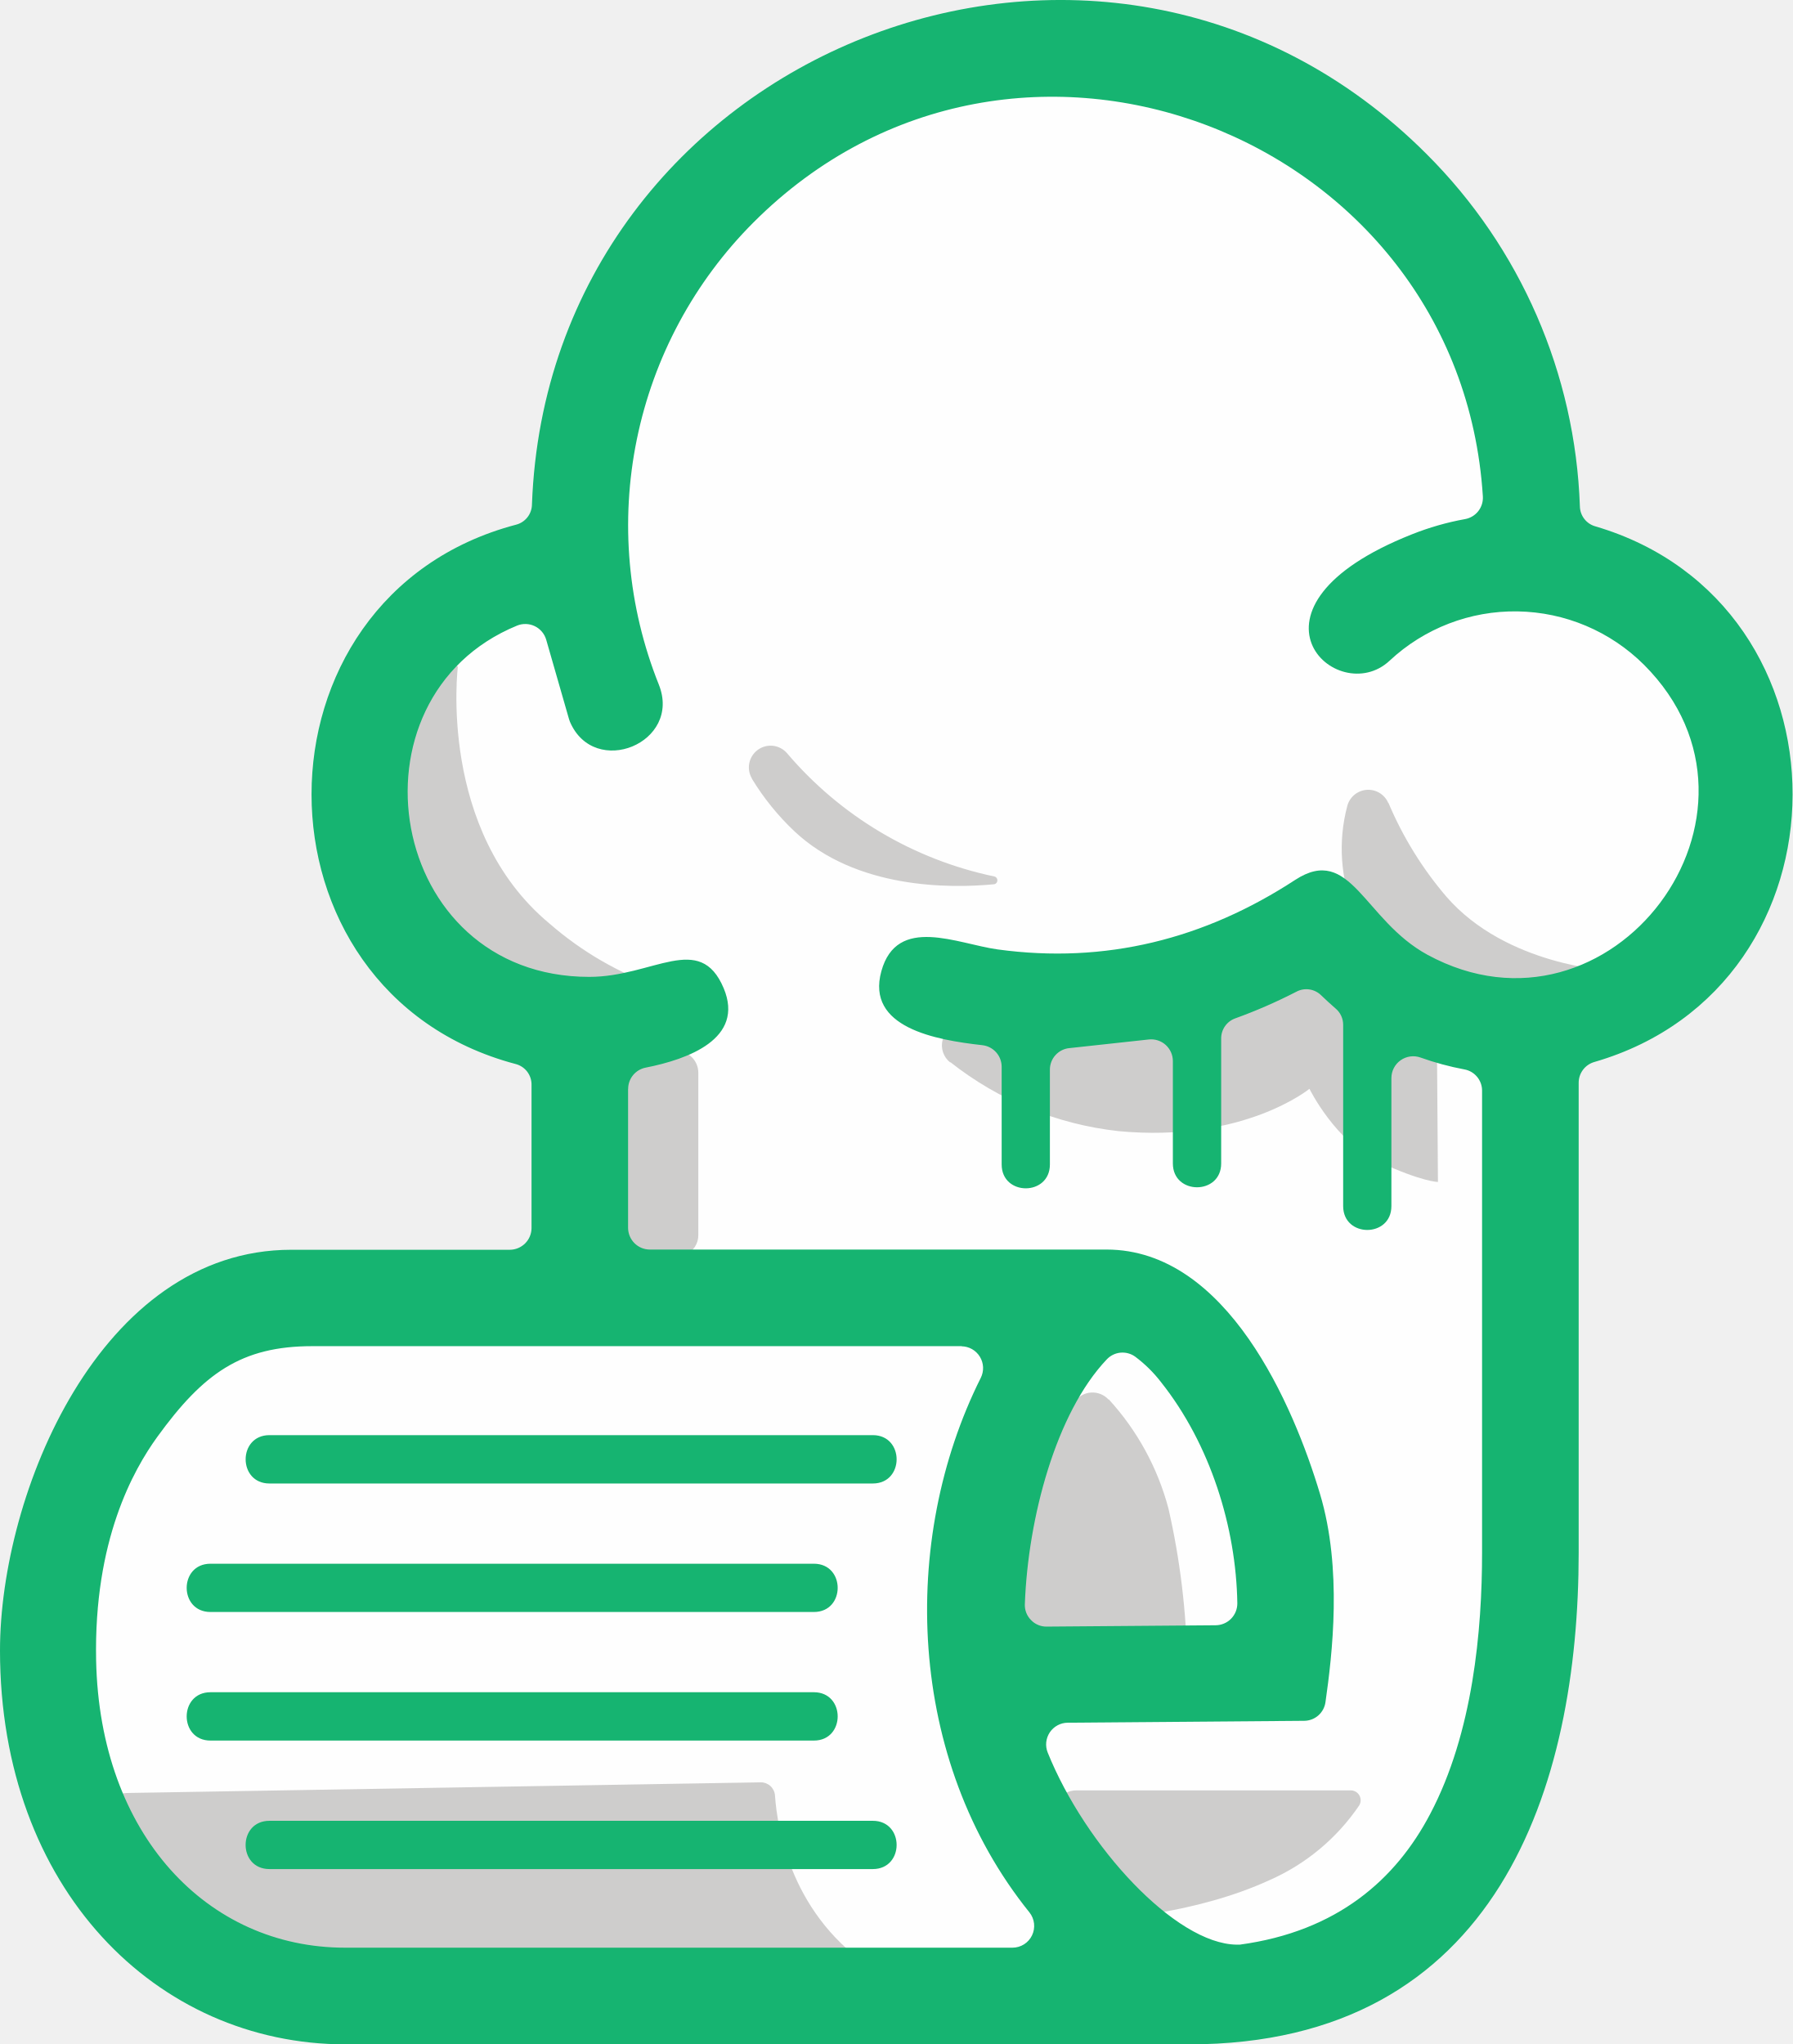
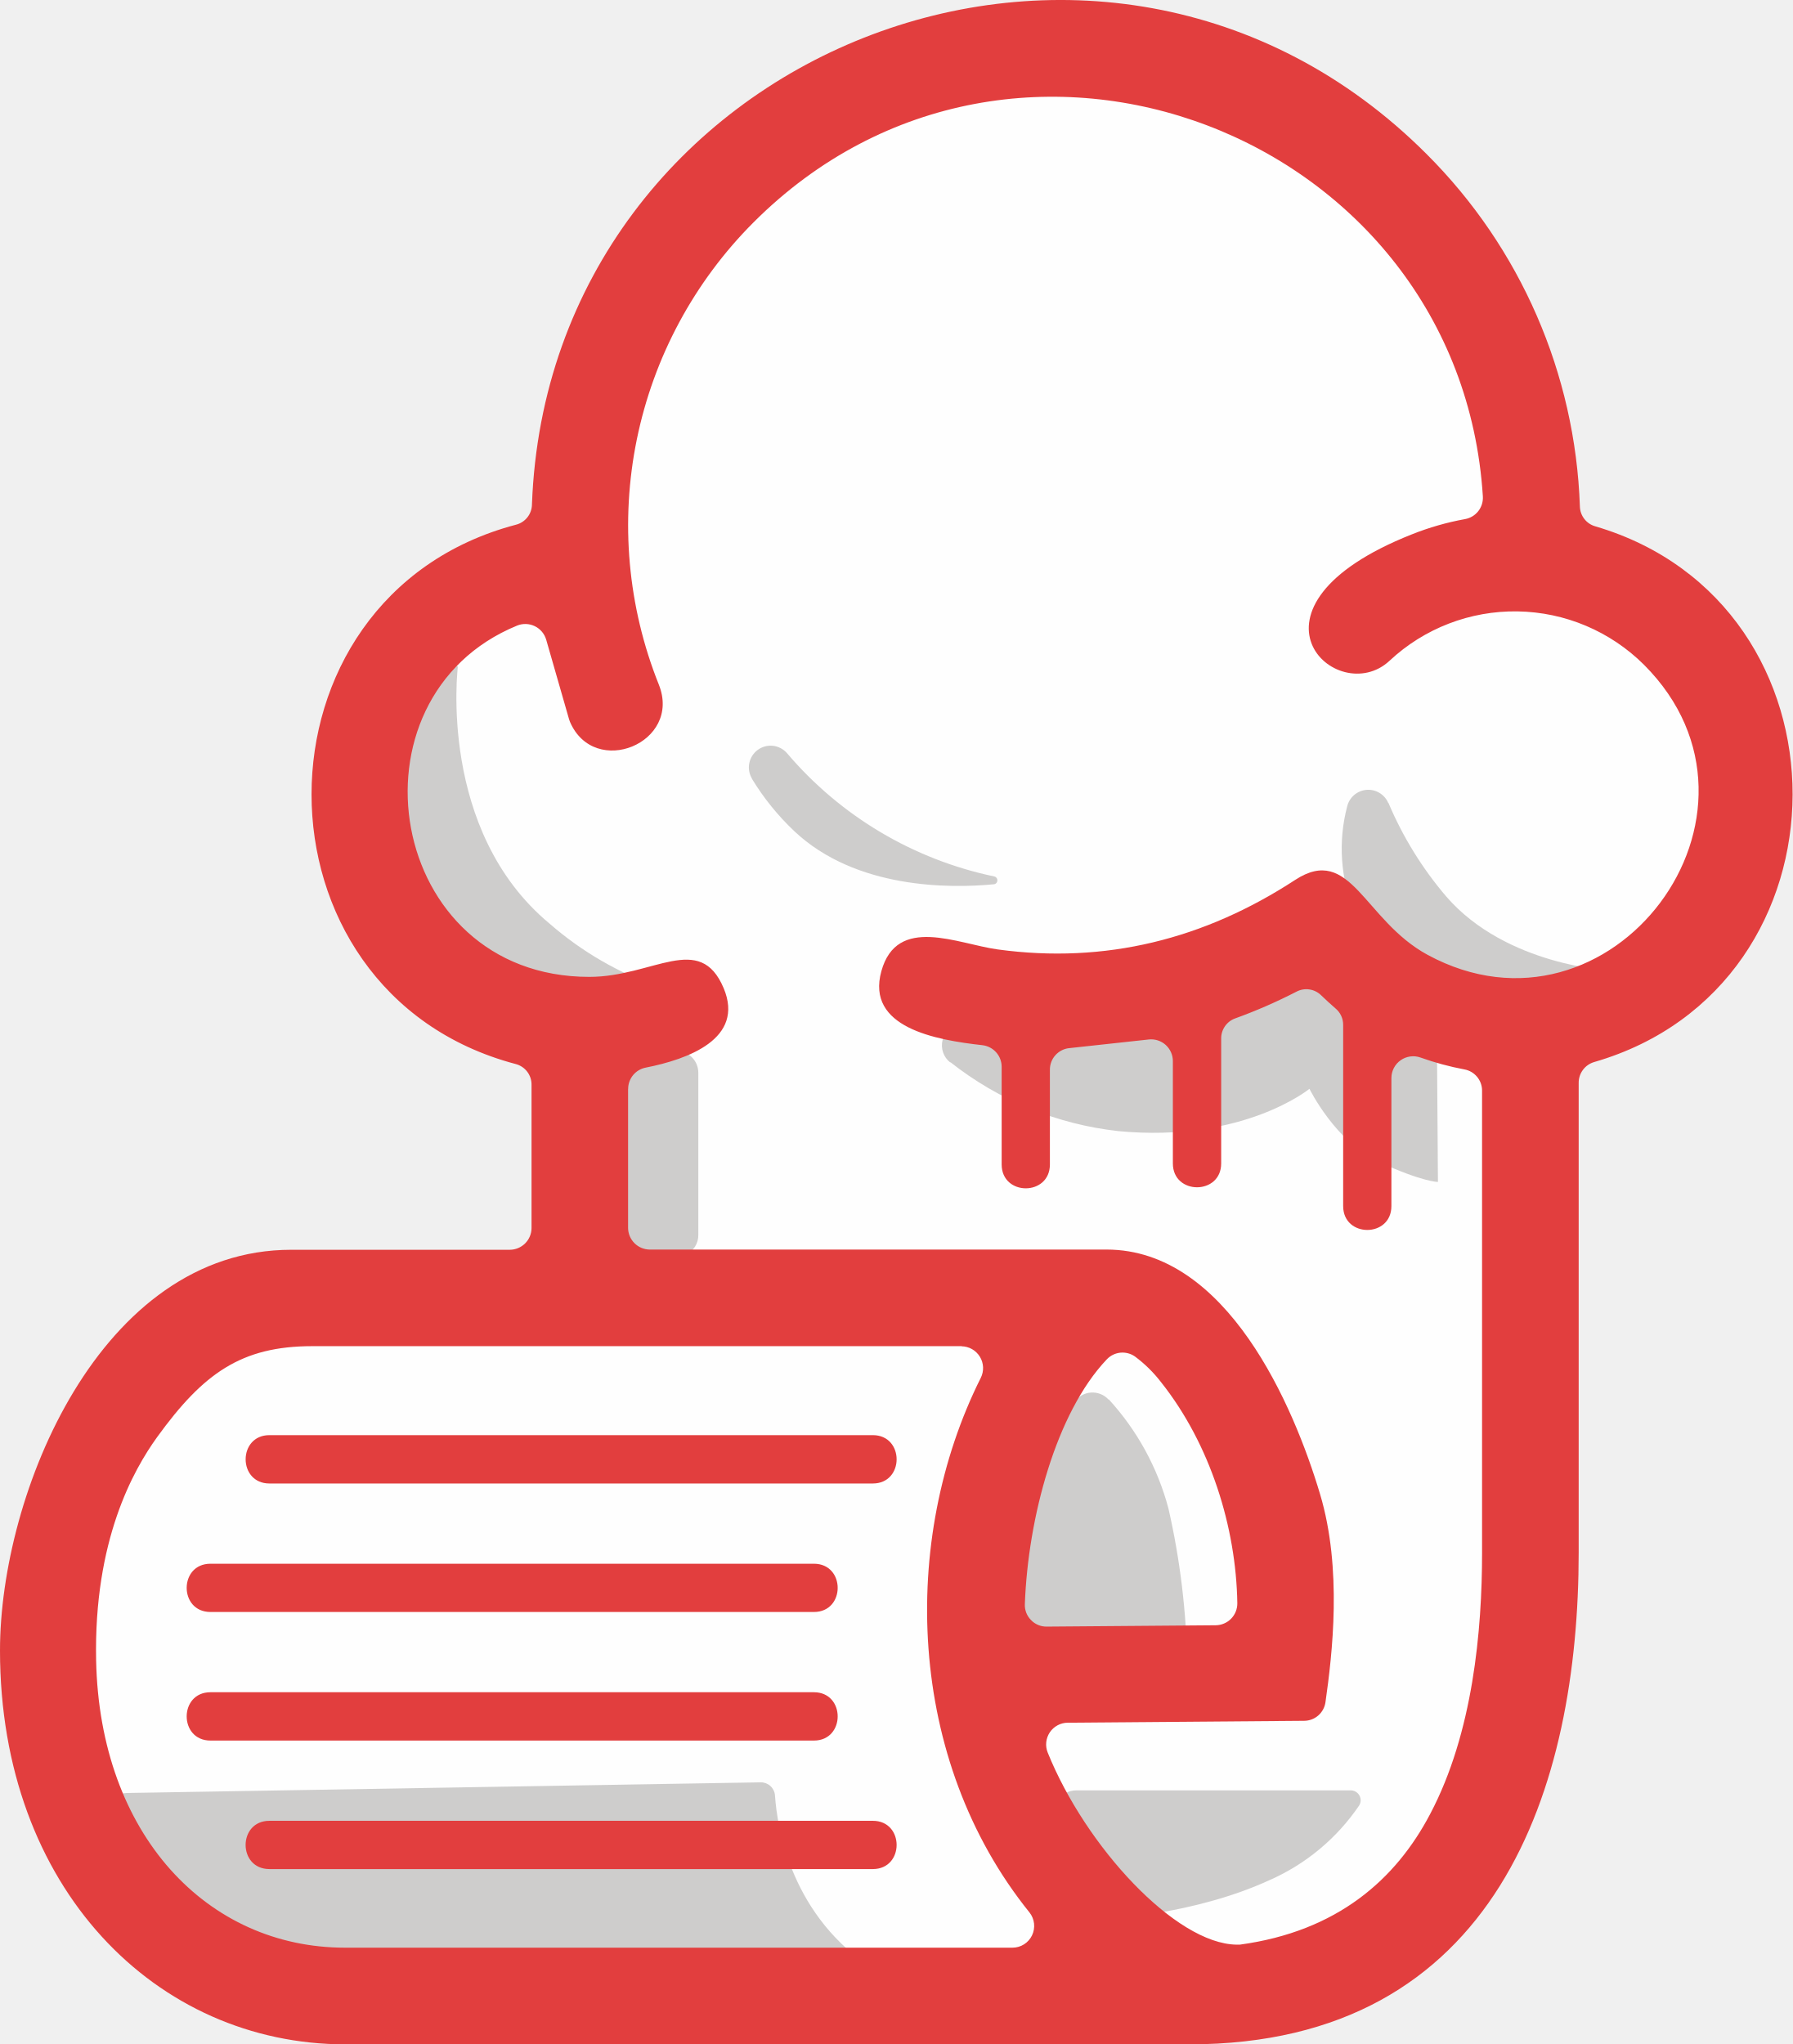
<svg xmlns="http://www.w3.org/2000/svg" width="107" height="122" viewBox="0 0 107 122" fill="none">
  <g clip-path="url(#clip0_104_901)">
    <path fill-rule="evenodd" clip-rule="evenodd" d="M35.892 77.155L33.22 61.668C33.22 61.668 21.402 59.701 22.105 49.28C22.807 38.86 25.051 38.16 28.998 35.764C32.946 33.367 33.207 33.371 33.207 33.371C33.207 33.371 39.453 2.405 58.948 3.247C78.443 4.09 85.186 10.639 89.121 20.634C93.056 30.63 93.065 35.414 93.065 35.414C93.065 35.414 105.834 37.87 103.048 49.352C100.262 60.834 90.952 62.021 90.952 62.021C90.952 62.021 92.724 107.262 86.448 113.829C80.173 120.395 65.346 119.46 65.346 119.46L45.232 120.303C45.232 120.303 17.1 120.867 12.176 117.489C7.252 114.111 2.189 102.987 3.594 94.542C5 86.097 11.473 78.069 17.799 77.366C24.125 76.662 35.892 77.155 35.892 77.155Z" fill="#FEFEFE" />
    <path fill-rule="evenodd" clip-rule="evenodd" d="M64.239 106.862H80.619C80.726 106.861 80.831 106.89 80.923 106.944C81.015 106.998 81.091 107.076 81.141 107.17C81.192 107.264 81.217 107.37 81.213 107.477C81.208 107.583 81.175 107.687 81.116 107.776C79.79 109.723 77.946 111.26 75.792 112.211C71.364 114.254 66.158 114.536 66.158 114.536L63.094 108.77C62.987 108.573 62.934 108.351 62.939 108.126C62.944 107.901 63.007 107.682 63.123 107.49C63.238 107.297 63.402 107.138 63.598 107.028C63.793 106.918 64.014 106.861 64.239 106.862ZM44.878 46.479C45.577 47.629 46.426 48.681 47.404 49.605C51.082 53.075 56.705 53.029 59.314 52.78C59.371 52.776 59.424 52.752 59.463 52.712C59.503 52.671 59.526 52.618 59.529 52.561C59.533 52.505 59.517 52.448 59.483 52.402C59.449 52.357 59.4 52.325 59.344 52.313C54.515 51.301 50.16 48.709 46.966 44.946C46.751 44.703 46.454 44.549 46.132 44.514C45.809 44.48 45.486 44.568 45.225 44.76C44.964 44.952 44.785 45.236 44.722 45.554C44.659 45.872 44.718 46.202 44.887 46.479H44.878ZM66.175 83.519C67.873 85.371 69.096 87.607 69.74 90.035C70.437 93.085 70.813 96.199 70.863 99.327L59.327 99.891C58.757 97.234 58.902 94.472 59.748 91.889C60.724 88.759 62.909 85.41 64.146 83.658C64.26 83.5 64.407 83.37 64.577 83.276C64.747 83.182 64.936 83.127 65.13 83.116C65.324 83.105 65.518 83.137 65.698 83.21C65.878 83.284 66.04 83.397 66.171 83.54L66.175 83.519ZM51.671 120.033L45.261 120.303C45.261 120.303 33.607 120.534 23.99 119.801L23.839 119.78L12.732 117.594C12.56 117.566 12.397 117.503 12.252 117.408C12.107 117.313 11.984 117.188 11.89 117.043L6.519 109.04C6.389 108.846 6.313 108.62 6.3 108.387C6.287 108.154 6.338 107.921 6.446 107.714C6.554 107.507 6.716 107.333 6.915 107.21C7.114 107.088 7.342 107.021 7.576 107.018L45.413 106.382C45.624 106.381 45.828 106.46 45.984 106.603C46.14 106.746 46.237 106.942 46.255 107.153C46.389 109.141 47.235 114.452 52.294 117.636C52.529 117.783 52.711 118.002 52.813 118.26C52.915 118.518 52.931 118.801 52.861 119.069C52.789 119.338 52.634 119.576 52.418 119.749C52.202 119.923 51.936 120.022 51.659 120.033H51.671ZM56.722 63.395C59.617 65.683 63.097 67.111 66.764 67.514C74.222 68.217 78.157 64.987 78.157 64.987C78.157 64.987 79.706 68.154 82.311 69.355C84.916 70.555 85.826 70.546 85.826 70.546L85.763 61.785C85.764 61.559 85.704 61.336 85.591 61.141C85.477 60.945 85.312 60.784 85.114 60.674L77.526 56.259C77.526 56.259 66.133 59.848 65.779 59.848C65.543 59.848 60.548 60.602 57.319 61.112C57.069 61.15 56.835 61.261 56.647 61.431C56.458 61.601 56.324 61.823 56.261 62.069C56.197 62.314 56.207 62.573 56.289 62.813C56.371 63.054 56.521 63.264 56.722 63.42V63.395ZM35.606 75.508L34.882 71.296C34.87 71.198 34.87 71.099 34.882 71.001L35.274 63.95C35.292 63.619 35.437 63.307 35.678 63.079C35.919 62.851 36.238 62.724 36.57 62.725H40.388C40.73 62.727 41.058 62.865 41.3 63.108C41.542 63.35 41.678 63.679 41.68 64.022V73.71C41.684 73.961 41.613 74.207 41.477 74.418C41.34 74.629 41.144 74.794 40.914 74.893L37.416 76.477C37.236 76.558 37.039 76.597 36.842 76.591C36.644 76.585 36.451 76.533 36.276 76.44C36.102 76.348 35.95 76.216 35.834 76.056C35.718 75.896 35.64 75.712 35.606 75.517V75.508ZM29.933 60.674C28.037 59.926 26.317 58.793 24.882 57.346C24.814 57.274 24.753 57.195 24.701 57.11C23.707 55.305 22.863 53.422 22.176 51.479C22.134 51.37 22.108 51.255 22.1 51.138C22.054 50.519 22.054 49.898 22.1 49.28C22.471 43.838 23.258 41.046 24.491 39.281C24.593 39.134 24.725 39.01 24.877 38.917C25.029 38.823 25.2 38.762 25.377 38.738C25.554 38.713 25.734 38.726 25.906 38.774C26.078 38.823 26.238 38.906 26.377 39.02L27.328 39.795C27.328 39.795 26.103 49.562 32.799 55.126C34.717 56.799 36.939 58.087 39.344 58.917C39.592 58.997 39.811 59.15 39.972 59.356C40.132 59.563 40.226 59.813 40.242 60.074C40.258 60.334 40.195 60.594 40.061 60.818C39.927 61.043 39.728 61.221 39.491 61.331L39.344 61.394C37.311 62.186 33.359 61.853 30.017 60.703L29.945 60.678L29.933 60.674ZM82.875 47.928C83.73 49.953 84.891 51.834 86.318 53.505C89.904 57.658 96.162 57.94 96.162 57.94C96.162 57.94 91.112 60.615 90.75 60.615C90.388 60.615 83.435 59.279 83.082 58.93C82.728 58.58 82.943 59.351 80.83 54.427C80.007 52.43 79.859 50.219 80.409 48.13C80.473 47.865 80.62 47.627 80.827 47.45C81.035 47.273 81.293 47.166 81.564 47.144C81.836 47.122 82.108 47.186 82.341 47.328C82.574 47.469 82.757 47.681 82.863 47.932L82.875 47.928Z" fill="#CECDCC" />
-     <path fill-rule="evenodd" clip-rule="evenodd" d="M16.082 111.559C14.184 111.559 14.188 108.678 16.082 108.678H52.096C53.99 108.678 53.99 111.559 52.096 111.559H16.082ZM37.488 65.016V73.285C37.489 73.628 37.626 73.958 37.869 74.201C38.111 74.444 38.441 74.581 38.784 74.582H66.044C73.246 74.582 77.219 83.928 78.788 89.172C80.127 93.637 79.521 98.746 79.113 101.598C79.07 101.904 78.919 102.184 78.688 102.388C78.456 102.592 78.159 102.706 77.85 102.71L63.73 102.823C63.518 102.824 63.31 102.877 63.124 102.977C62.937 103.078 62.778 103.222 62.66 103.397C62.543 103.573 62.469 103.775 62.447 103.985C62.425 104.196 62.455 104.409 62.534 104.605C64.799 110.219 70.165 116.019 73.805 116.07C73.87 116.074 73.934 116.074 73.999 116.07C79.837 115.278 83.326 112.157 85.363 108.269C87.926 103.417 88.46 97.276 88.46 92.685V65.092C88.46 64.791 88.353 64.499 88.159 64.268C87.966 64.037 87.697 63.881 87.4 63.829C86.511 63.662 85.637 63.425 84.786 63.121C84.59 63.051 84.38 63.029 84.174 63.057C83.968 63.085 83.771 63.162 83.601 63.282C83.431 63.401 83.291 63.56 83.195 63.745C83.099 63.929 83.048 64.134 83.048 64.343V71.987C83.048 73.887 80.169 73.887 80.169 71.987V61.179C80.171 60.989 80.131 60.802 80.051 60.63C79.971 60.457 79.853 60.306 79.706 60.185C79.425 59.941 79.145 59.684 78.864 59.415C78.672 59.222 78.423 59.096 78.153 59.057C77.884 59.017 77.609 59.066 77.37 59.196C76.192 59.802 74.976 60.333 73.73 60.783C73.478 60.872 73.262 61.038 73.111 61.258C72.96 61.477 72.882 61.739 72.888 62.005V69.443C72.888 71.339 70.005 71.339 70.005 69.443V63.336C70.005 63.154 69.967 62.973 69.893 62.806C69.819 62.64 69.711 62.491 69.576 62.368C69.44 62.246 69.281 62.154 69.107 62.098C68.934 62.042 68.751 62.023 68.57 62.043L63.847 62.557C63.521 62.583 63.218 62.733 62.998 62.976C62.779 63.218 62.659 63.535 62.665 63.862V69.502C62.665 71.402 59.786 71.402 59.786 69.502V63.677C59.787 63.357 59.669 63.048 59.457 62.81C59.244 62.571 58.95 62.419 58.633 62.384C55.846 62.072 51.671 61.335 52.606 57.966C53.54 54.596 57.147 56.34 59.546 56.668C65.973 57.549 71.894 56.053 77.303 52.52C80.624 50.355 81.402 54.929 85.211 56.993C96.154 62.915 106.983 48.539 98.124 39.677C96.116 37.679 93.413 36.537 90.582 36.492C87.751 36.446 85.013 37.5 82.943 39.433C79.799 42.381 73.216 36.27 84.281 31.889C85.302 31.483 86.361 31.179 87.442 30.984C87.756 30.928 88.038 30.759 88.235 30.508C88.431 30.256 88.528 29.942 88.507 29.623C87.13 8.012 60.564 -2.333 44.971 13.277C41.435 16.817 39.015 21.317 38.011 26.221C37.007 31.124 37.463 36.214 39.323 40.861C40.716 44.344 35.48 46.48 34.02 43.085C33.999 43.03 33.982 42.984 33.965 42.929L32.601 38.182C32.55 38.007 32.464 37.845 32.346 37.706C32.228 37.566 32.083 37.453 31.919 37.374C31.756 37.295 31.577 37.251 31.395 37.245C31.213 37.239 31.032 37.271 30.863 37.34C20.362 41.648 23.047 58.307 35.173 58.307C38.99 58.307 41.768 55.594 43.195 58.985C44.457 62.005 41.057 63.226 38.54 63.723C38.246 63.78 37.981 63.937 37.79 64.167C37.599 64.398 37.493 64.688 37.492 64.987L37.488 65.016ZM31.751 30.116C31.746 30.395 31.649 30.665 31.474 30.883C31.3 31.101 31.058 31.255 30.787 31.321C14.529 35.617 14.541 59.2 30.762 63.504C31.043 63.573 31.292 63.736 31.467 63.965C31.643 64.195 31.734 64.479 31.726 64.768V73.297C31.725 73.641 31.588 73.97 31.345 74.213C31.102 74.456 30.773 74.593 30.43 74.595H17.382C5.968 74.595 0 89.147 0 98.51C0 112.709 9.327 122.021 20.623 122.021H70.969C89.441 122.021 94.226 106.563 94.226 92.668V64.65C94.221 64.365 94.31 64.086 94.48 63.858C94.649 63.629 94.891 63.463 95.165 63.386C110.902 58.825 110.952 36.051 95.228 31.418C94.965 31.346 94.731 31.19 94.564 30.974C94.396 30.759 94.303 30.495 94.298 30.221C94.025 22.306 90.756 14.791 85.152 9.199C65.792 -10.176 32.757 3.079 31.751 30.099V30.116ZM62.475 97.087C62.3 97.09 62.126 97.057 61.965 96.989C61.803 96.922 61.657 96.822 61.537 96.695C61.413 96.57 61.316 96.421 61.253 96.257C61.19 96.094 61.162 95.918 61.17 95.743C61.356 90.625 63.022 84.333 66.061 81.136C66.275 80.91 66.562 80.768 66.871 80.737C67.181 80.707 67.491 80.788 67.745 80.967C68.33 81.403 68.853 81.917 69.298 82.496C72.244 86.203 73.78 91.165 73.852 95.688C73.854 95.859 73.822 96.029 73.759 96.189C73.695 96.347 73.601 96.492 73.481 96.615C73.362 96.737 73.219 96.835 73.061 96.902C72.904 96.969 72.735 97.005 72.564 97.007L62.463 97.087H62.475ZM57.425 80.348H18.641C14.402 80.348 12.134 81.97 9.381 85.773C7.963 87.736 5.593 91.935 5.737 99.1C5.951 109.516 12.382 116.251 20.589 116.251H60.434C60.678 116.25 60.916 116.181 61.122 116.051C61.328 115.921 61.494 115.735 61.599 115.515C61.705 115.295 61.746 115.05 61.719 114.808C61.691 114.565 61.596 114.336 61.444 114.145C54.1 105.03 53.691 91.923 58.54 82.239C58.639 82.041 58.685 81.821 58.676 81.6C58.666 81.379 58.6 81.165 58.484 80.976C58.368 80.788 58.206 80.632 58.014 80.523C57.821 80.415 57.604 80.358 57.383 80.356L57.425 80.348ZM16.082 88.545C14.188 88.545 14.188 85.659 16.082 85.659H52.096C53.99 85.659 53.99 88.545 52.096 88.545H16.082ZM12.563 96.215C10.669 96.215 10.669 93.334 12.563 93.334H48.578C50.472 93.334 50.472 96.215 48.578 96.215H12.563ZM12.563 103.889C10.669 103.889 10.669 101.004 12.563 101.004H48.578C50.472 101.004 50.472 103.889 48.578 103.889H12.563Z" fill="#16B471" />
+     <path fill-rule="evenodd" clip-rule="evenodd" d="M16.082 111.559C14.184 111.559 14.188 108.678 16.082 108.678H52.096C53.99 108.678 53.99 111.559 52.096 111.559H16.082ZM37.488 65.016V73.285C37.489 73.628 37.626 73.958 37.869 74.201C38.111 74.444 38.441 74.581 38.784 74.582H66.044C73.246 74.582 77.219 83.928 78.788 89.172C80.127 93.637 79.521 98.746 79.113 101.598C79.07 101.904 78.919 102.184 78.688 102.388C78.456 102.592 78.159 102.706 77.85 102.71L63.73 102.823C63.518 102.824 63.31 102.877 63.124 102.977C62.937 103.078 62.778 103.222 62.66 103.397C62.543 103.573 62.469 103.775 62.447 103.985C62.425 104.196 62.455 104.409 62.534 104.605C64.799 110.219 70.165 116.019 73.805 116.07C73.87 116.074 73.934 116.074 73.999 116.07C79.837 115.278 83.326 112.157 85.363 108.269C87.926 103.417 88.46 97.276 88.46 92.685V65.092C88.46 64.791 88.353 64.499 88.159 64.268C87.966 64.037 87.697 63.881 87.4 63.829C86.511 63.662 85.637 63.425 84.786 63.121C84.59 63.051 84.38 63.029 84.174 63.057C83.968 63.085 83.771 63.162 83.601 63.282C83.431 63.401 83.291 63.56 83.195 63.745C83.099 63.929 83.048 64.134 83.048 64.343V71.987C83.048 73.887 80.169 73.887 80.169 71.987V61.179C80.171 60.989 80.131 60.802 80.051 60.63C79.971 60.457 79.853 60.306 79.706 60.185C79.425 59.941 79.145 59.684 78.864 59.415C78.672 59.222 78.423 59.096 78.153 59.057C77.884 59.017 77.609 59.066 77.37 59.196C76.192 59.802 74.976 60.333 73.73 60.783C73.478 60.872 73.262 61.038 73.111 61.258C72.96 61.477 72.882 61.739 72.888 62.005V69.443C72.888 71.339 70.005 71.339 70.005 69.443V63.336C70.005 63.154 69.967 62.973 69.893 62.806C69.819 62.64 69.711 62.491 69.576 62.368C69.44 62.246 69.281 62.154 69.107 62.098C68.934 62.042 68.751 62.023 68.57 62.043L63.847 62.557C63.521 62.583 63.218 62.733 62.998 62.976C62.779 63.218 62.659 63.535 62.665 63.862V69.502C62.665 71.402 59.786 71.402 59.786 69.502V63.677C59.787 63.357 59.669 63.048 59.457 62.81C59.244 62.571 58.95 62.419 58.633 62.384C55.846 62.072 51.671 61.335 52.606 57.966C53.54 54.596 57.147 56.34 59.546 56.668C65.973 57.549 71.894 56.053 77.303 52.52C80.624 50.355 81.402 54.929 85.211 56.993C96.154 62.915 106.983 48.539 98.124 39.677C96.116 37.679 93.413 36.537 90.582 36.492C87.751 36.446 85.013 37.5 82.943 39.433C79.799 42.381 73.216 36.27 84.281 31.889C85.302 31.483 86.361 31.179 87.442 30.984C87.756 30.928 88.038 30.759 88.235 30.508C88.431 30.256 88.528 29.942 88.507 29.623C87.13 8.012 60.564 -2.333 44.971 13.277C41.435 16.817 39.015 21.317 38.011 26.221C37.007 31.124 37.463 36.214 39.323 40.861C40.716 44.344 35.48 46.48 34.02 43.085C33.999 43.03 33.982 42.984 33.965 42.929L32.601 38.182C32.55 38.007 32.464 37.845 32.346 37.706C32.228 37.566 32.083 37.453 31.919 37.374C31.756 37.295 31.577 37.251 31.395 37.245C31.213 37.239 31.032 37.271 30.863 37.34C20.362 41.648 23.047 58.307 35.173 58.307C38.99 58.307 41.768 55.594 43.195 58.985C44.457 62.005 41.057 63.226 38.54 63.723C38.246 63.78 37.981 63.937 37.79 64.167C37.599 64.398 37.493 64.688 37.492 64.987L37.488 65.016ZM31.751 30.116C31.746 30.395 31.649 30.665 31.474 30.883C31.3 31.101 31.058 31.255 30.787 31.321C14.529 35.617 14.541 59.2 30.762 63.504C31.043 63.573 31.292 63.736 31.467 63.965C31.643 64.195 31.734 64.479 31.726 64.768V73.297C31.725 73.641 31.588 73.97 31.345 74.213C31.102 74.456 30.773 74.593 30.43 74.595H17.382C5.968 74.595 0 89.147 0 98.51C0 112.709 9.327 122.021 20.623 122.021H70.969C89.441 122.021 94.226 106.563 94.226 92.668V64.65C94.221 64.365 94.31 64.086 94.48 63.858C94.649 63.629 94.891 63.463 95.165 63.386C110.902 58.825 110.952 36.051 95.228 31.418C94.965 31.346 94.731 31.19 94.564 30.974C94.396 30.759 94.303 30.495 94.298 30.221C94.025 22.306 90.756 14.791 85.152 9.199C65.792 -10.176 32.757 3.079 31.751 30.099V30.116ZM62.475 97.087C62.3 97.09 62.126 97.057 61.965 96.989C61.803 96.922 61.657 96.822 61.537 96.695C61.413 96.57 61.316 96.421 61.253 96.257C61.19 96.094 61.162 95.918 61.17 95.743C61.356 90.625 63.022 84.333 66.061 81.136C66.275 80.91 66.562 80.768 66.871 80.737C67.181 80.707 67.491 80.788 67.745 80.967C68.33 81.403 68.853 81.917 69.298 82.496C72.244 86.203 73.78 91.165 73.852 95.688C73.854 95.859 73.822 96.029 73.759 96.189C73.695 96.347 73.601 96.492 73.481 96.615C73.362 96.737 73.219 96.835 73.061 96.902C72.904 96.969 72.735 97.005 72.564 97.007L62.463 97.087H62.475ZM57.425 80.348H18.641C14.402 80.348 12.134 81.97 9.381 85.773C7.963 87.736 5.593 91.935 5.737 99.1C5.951 109.516 12.382 116.251 20.589 116.251H60.434C60.678 116.25 60.916 116.181 61.122 116.051C61.328 115.921 61.494 115.735 61.599 115.515C61.705 115.295 61.746 115.05 61.719 114.808C61.691 114.565 61.596 114.336 61.444 114.145C54.1 105.03 53.691 91.923 58.54 82.239C58.639 82.041 58.685 81.821 58.676 81.6C58.666 81.379 58.6 81.165 58.484 80.976C58.368 80.788 58.206 80.632 58.014 80.523C57.821 80.415 57.604 80.358 57.383 80.356L57.425 80.348ZM16.082 88.545C14.188 88.545 14.188 85.659 16.082 85.659H52.096C53.99 85.659 53.99 88.545 52.096 88.545H16.082ZM12.563 96.215C10.669 96.215 10.669 93.334 12.563 93.334H48.578C50.472 93.334 50.472 96.215 48.578 96.215H12.563ZM12.563 103.889C10.669 103.889 10.669 101.004 12.563 101.004H48.578C50.472 101.004 50.472 103.889 48.578 103.889H12.563Z" fill="#E23E3E" />
  </g>
  <defs>
    <clipPath id="clip0_104_901">
      <rect width="107" height="122" fill="white" />
    </clipPath>
  </defs>
</svg>
